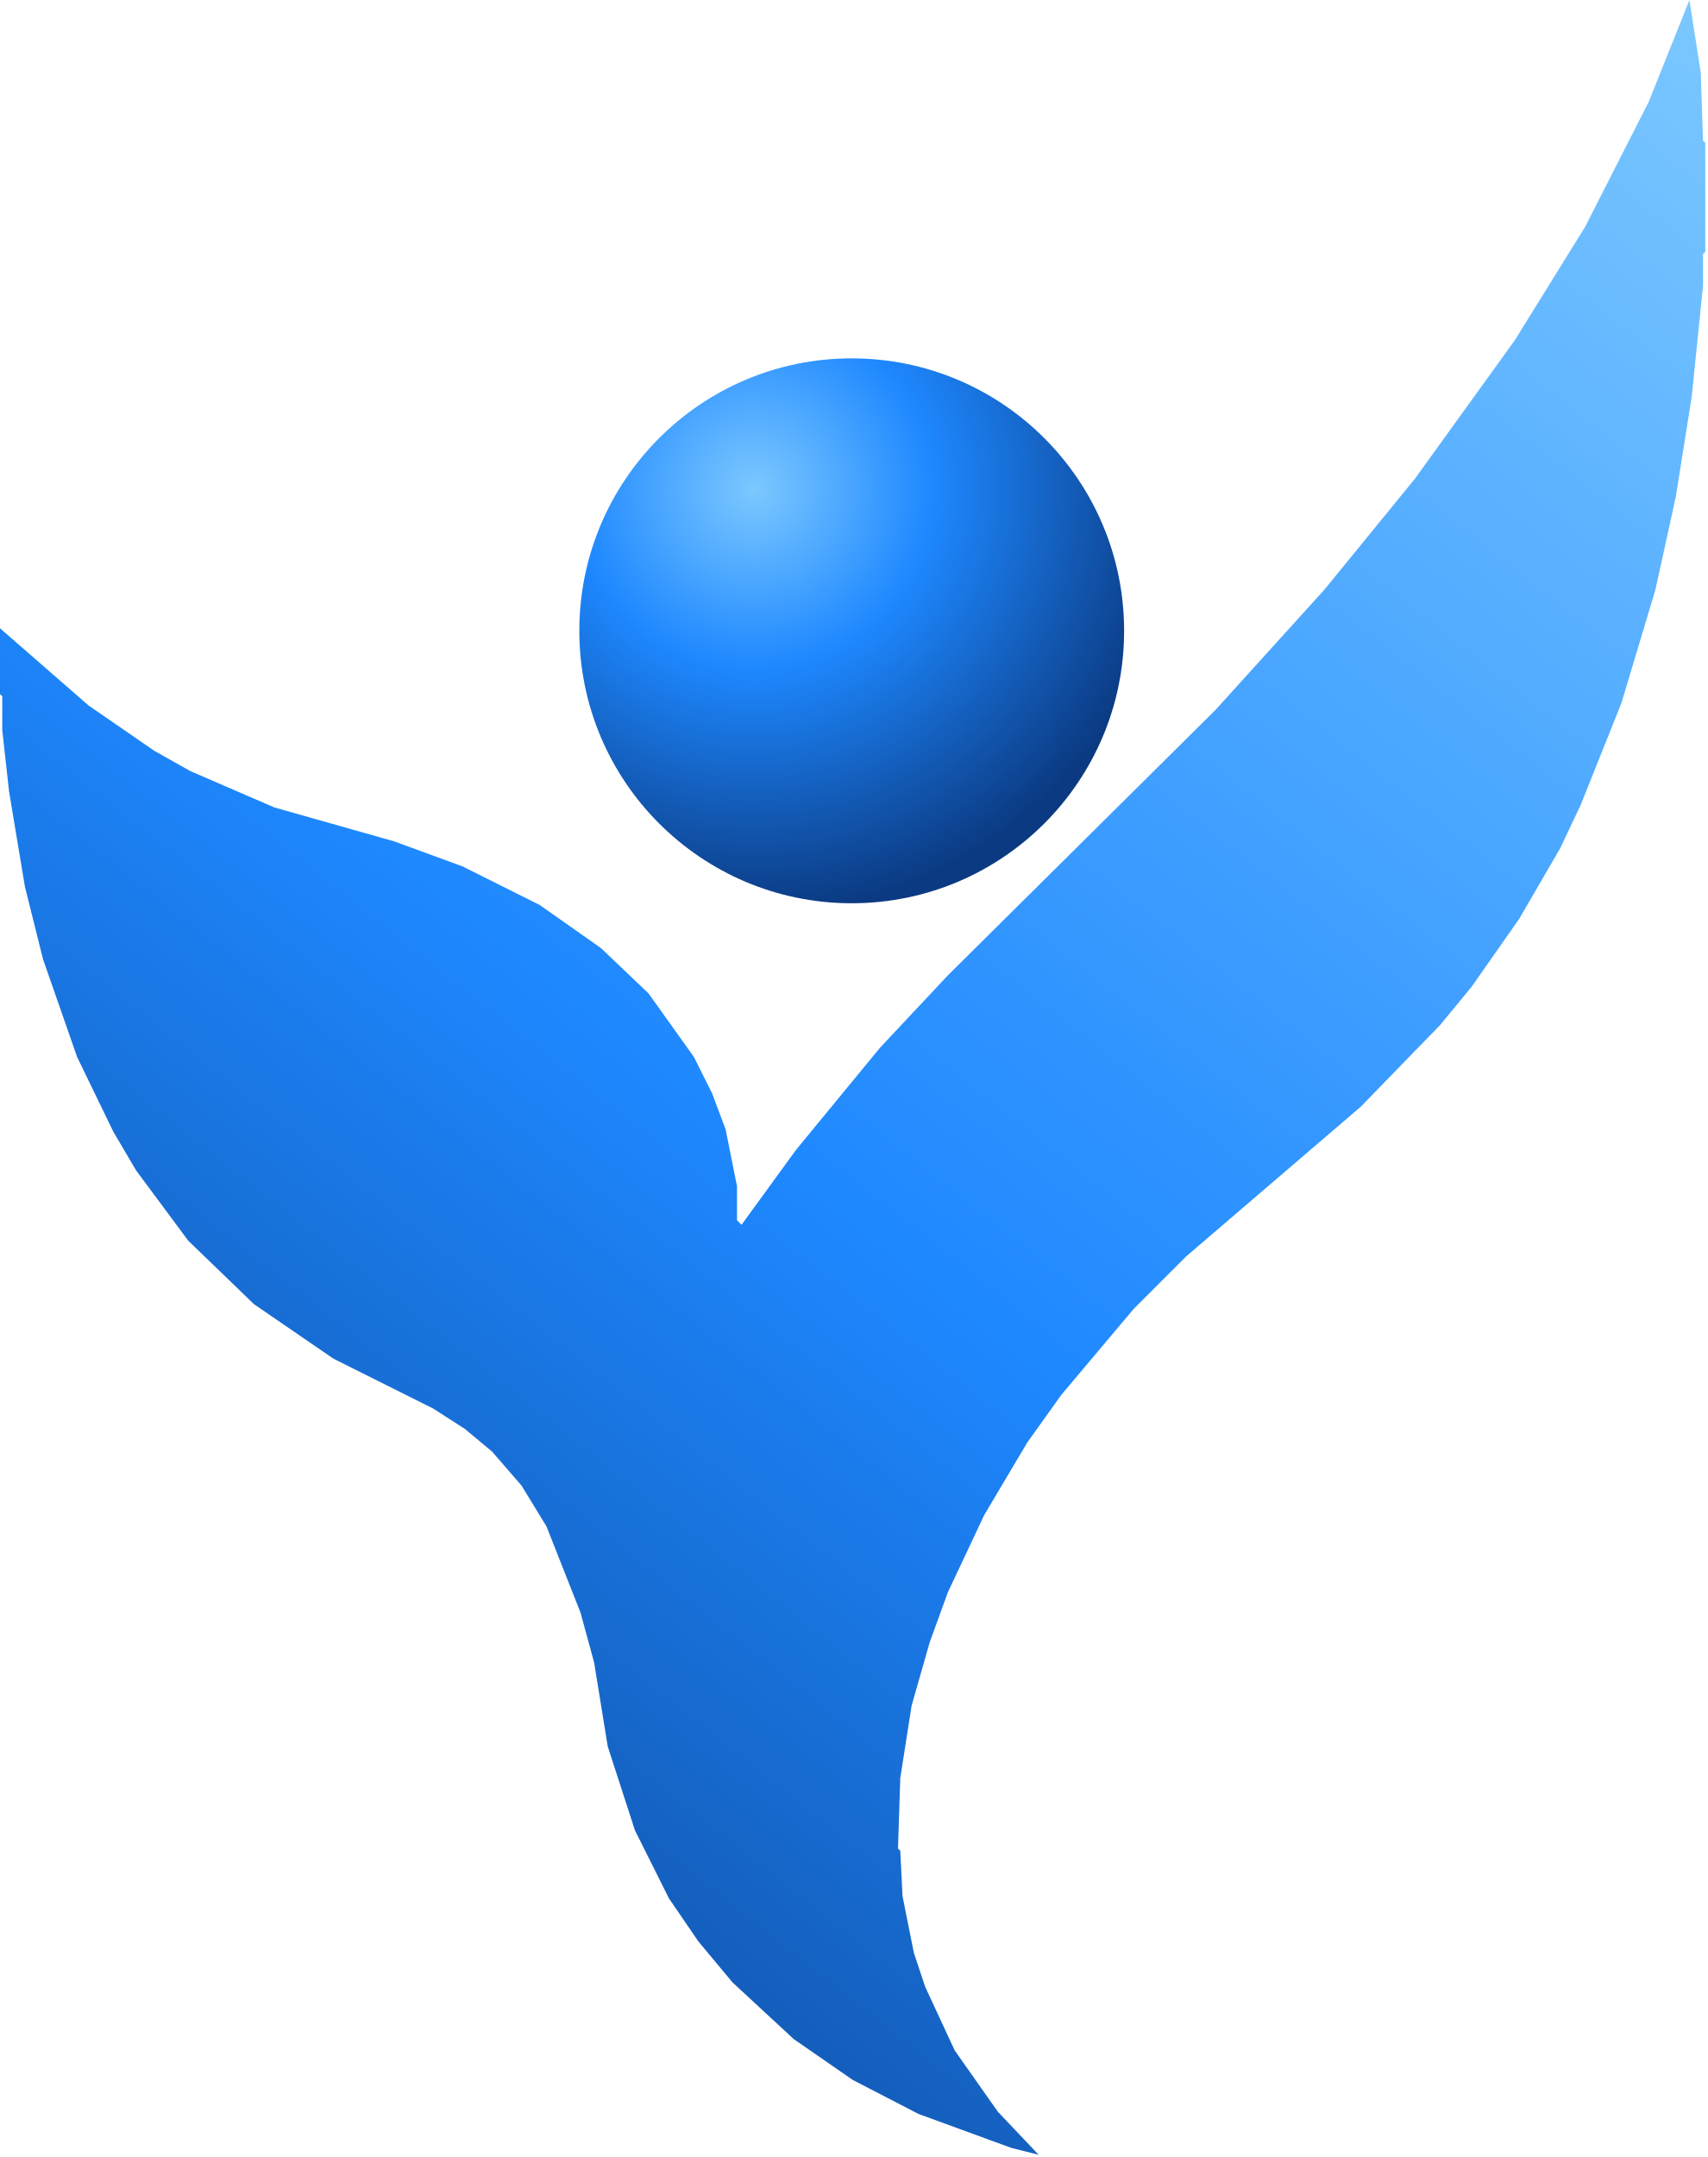
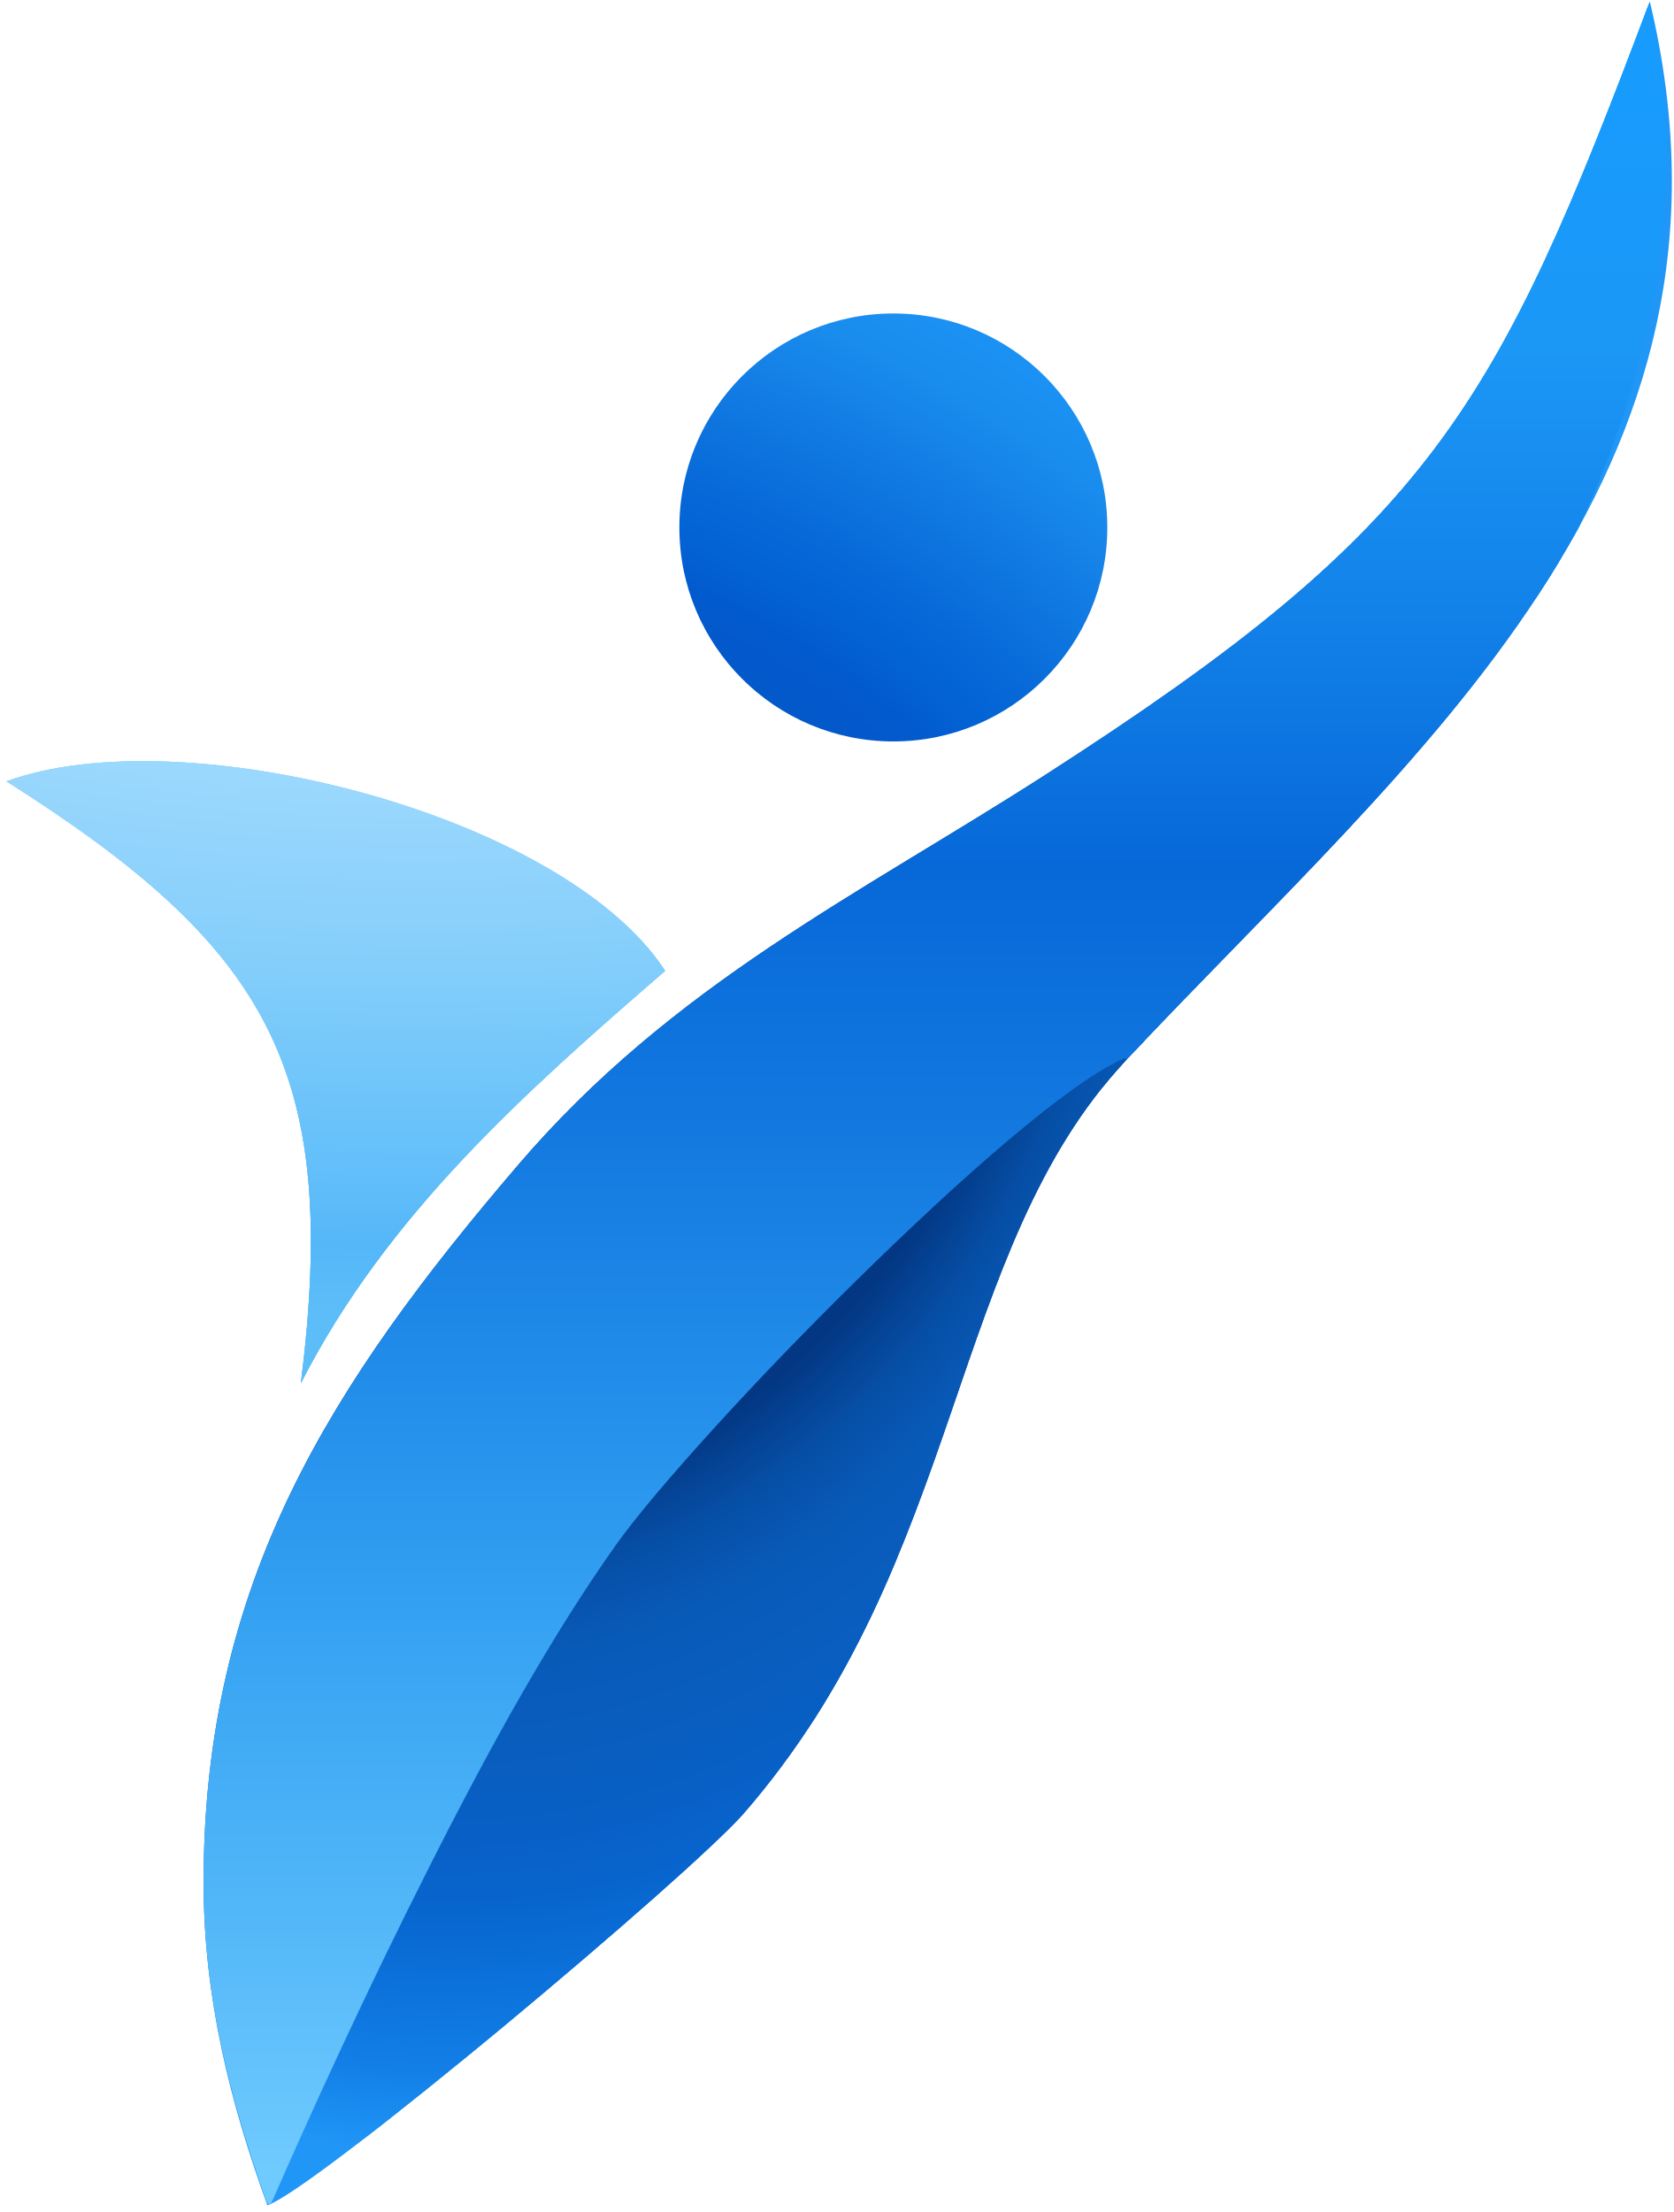
- <svg xmlns="http://www.w3.org/2000/svg" viewBox="0 0 753 951" role="img" aria-label="Biểu tượng Học Lực">
+ <svg xmlns="http://www.w3.org/2000/svg" viewBox="16 19 317 419">
  <defs>
-     <linearGradient id="flow" x1="0" y1="951" x2="753" y2="0" gradientUnits="userSpaceOnUse">
-       <stop offset="0" stop-color="#0B3A82" />
-       <stop offset=".46" stop-color="#1E88FF" />
-       <stop offset="1" stop-color="#7CC8FF" />
+     <radialGradient id="g0" gradientUnits="userSpaceOnUse" cx="0" cy="0" r="229.37" gradientTransform="translate(78.58 258.25) scale(1 0.90)">
+       <stop offset="0.642" stop-color="#0358ca" />
+       <stop offset="0.686" stop-color="#025bce" />
+       <stop offset="0.731" stop-color="#0363d5" />
+       <stop offset="0.776" stop-color="#0769d8" />
+       <stop offset="0.821" stop-color="#0c72dd" />
+       <stop offset="0.866" stop-color="#117be3" />
+       <stop offset="0.91" stop-color="#1684e9" />
+       <stop offset="0.955" stop-color="#198dee" />
+       <stop offset="1" stop-color="#1a91f3" />
+     </radialGradient>
+     <radialGradient id="g1" gradientUnits="userSpaceOnUse" cx="0" cy="0" r="404.91" gradientTransform="translate(95.25 64.75) scale(1 0.50)">
+       <stop offset="0.508" stop-color="#9bd8fd" />
+       <stop offset="0.57" stop-color="#93d4fc" />
+       <stop offset="0.631" stop-color="#8bd1fc" />
+       <stop offset="0.693" stop-color="#81cdfb" />
+       <stop offset="0.754" stop-color="#76c8fa" />
+       <stop offset="0.816" stop-color="#6bc3fa" />
+       <stop offset="0.877" stop-color="#62befa" />
+       <stop offset="0.939" stop-color="#54b7f8" />
+       <stop offset="1" stop-color="#5cbdf8" />
+     </radialGradient>
+     <linearGradient id="g2" gradientUnits="userSpaceOnUse" x1="0.00" y1="36.00" x2="0.00" y2="430.00">
+       <stop offset="0" stop-color="#179cfd" />
+       <stop offset="0.125" stop-color="#1b97f6" />
+       <stop offset="0.25" stop-color="#1282e9" />
+       <stop offset="0.375" stop-color="#0768d8" />
+       <stop offset="0.5" stop-color="#1379e0" />
+       <stop offset="0.625" stop-color="#228eea" />
+       <stop offset="0.75" stop-color="#38a4f3" />
+       <stop offset="0.875" stop-color="#52b7f8" />
+       <stop offset="1" stop-color="#6fcafe" />
    </linearGradient>
-     <radialGradient id="head" cx="32%" cy="24%" r="78%">
-       <stop offset="0" stop-color="#7CC8FF" />
-       <stop offset=".42" stop-color="#1E88FF" />
-       <stop offset="1" stop-color="#0B3A82" />
+     <radialGradient id="g3" gradientUnits="userSpaceOnUse" cx="0" cy="0" r="213.27" gradientTransform="translate(100.92 149.50) scale(1 1.30)">
+       <stop offset="0.553" stop-color="#033783" />
+       <stop offset="0.609" stop-color="#064ea5" />
+       <stop offset="0.665" stop-color="#085ab8" />
+       <stop offset="0.721" stop-color="#095dbd" />
+       <stop offset="0.777" stop-color="#085fc4" />
+       <stop offset="0.833" stop-color="#0865ce" />
+       <stop offset="0.888" stop-color="#0c72db" />
+       <stop offset="0.944" stop-color="#127fe7" />
+       <stop offset="1" stop-color="#2096f7" />
    </radialGradient>
+     <clipPath id="outline">
+       <path d="M225.754,118.912A40.532,40.532 0 0 1 185.221,159.444A40.532,40.532 0 0 1 144.689,118.912A40.532,40.532 0 0 1 185.221,78.379A40.532,40.532 0 0 1 225.754,118.912Z" />
+       <path d="M17.220,167.000C66.923,198.487 80.405,221.623 73.000,280.989C89.316,249.107 115.290,226.007 142.000,202.897C122.546,173.063 50.415,154.821 17.220,167.000Z" />
+       <path d="M328.518,19.272C299.417,96.693 287.323,118.643 214.002,165.783C178.848,188.385 143.570,205.310 114.192,239.619C78.509,281.292 54.562,318.822 54.562,375.510C54.563,397.462 59.607,417.339 66.642,436.728C75.988,433.579 146.934,373.922 156.855,362.534C198.693,314.507 195.594,255.769 229.255,219.888C283.951,161.585 350.052,109.432 328.518,19.272Z" />
+     </clipPath>
  </defs>
-   <path fill="url(#flow)" d="M 745 0 L 727 45 L 699 100 L 668 150 L 624 211 L 584 260 L 536 313 L 418 430 L 388 462 L 351 507 L 327 540 L 325 538 L 325 523 L 320 498 L 314 482 L 306 466 L 286 438 L 265 418 L 238 399 L 204 382 L 174 371 L 121 356 L 84 340 L 68 331 L 39 311 L 0 277 L 0 306 L 1 307 L 1 322 L 4 349 L 11 391 L 19 423 L 34 466 L 50 499 L 60 516 L 83 547 L 112 575 L 147 599 L 191 621 L 205 630 L 217 640 L 230 655 L 241 673 L 256 711 L 262 733 L 268 770 L 280 807 L 295 837 L 308 856 L 323 874 L 350 899 L 376 917 L 405 932 L 446 947 L 458 950 L 440 931 L 421 904 L 408 876 L 403 861 L 398 836 L 397 816 L 396 815 L 397 784 L 402 752 L 410 724 L 418 702 L 434 668 L 453 636 L 468 615 L 500 577 L 523 554 L 600 488 L 635 452 L 649 435 L 670 405 L 688 374 L 697 355 L 715 310 L 730 260 L 739 219 L 746 175 L 751 126 L 751 112 L 752 111 L 752 63 L 751 62 L 750 32 Z" />
-   <circle cx="375.59" cy="278.12" r="120.12" fill="url(#head)" />
+   <g clip-path="url(#outline)">
+     <path fill="url(#g1)" d="M17.220,167.000C66.923,198.487 80.405,221.623 73.000,280.989C89.316,249.107 115.290,226.007 142.000,202.897C122.546,173.063 50.415,154.821 17.220,167.000Z" />
+     <path fill="url(#g3)" d="M328.518,19.272C299.417,96.693 287.323,118.643 214.002,165.783C178.848,188.385 143.570,205.310 114.192,239.619C78.509,281.292 54.562,318.822 54.562,375.510C54.563,397.462 59.607,417.339 66.642,436.728C75.988,433.579 146.934,373.922 156.855,362.534C198.693,314.507 195.594,255.769 229.255,219.888C283.951,161.585 350.052,109.432 328.518,19.272Z" />
+     <path id="sphere-head" fill="url(#g0)" stroke="url(#g0)" stroke-width="0" stroke-linejoin="round" d="M225.754,118.912A40.532,40.532 0 0 1 185.221,159.444A40.532,40.532 0 0 1 144.689,118.912A40.532,40.532 0 0 1 185.221,78.379A40.532,40.532 0 0 1 225.754,118.912Z" />
+     <path id="pale-left-wing" fill="url(#g1)" stroke="url(#g1)" stroke-width="1" stroke-linejoin="round" d="M17.220,167.000C66.923,198.487 80.405,221.623 73.000,280.989C89.316,249.107 115.290,226.007 142.000,202.897C122.546,173.063 50.415,154.821 17.220,167.000Z" />
+     <path id="raised-ribbon-outer-body" fill="url(#g2)" stroke="url(#g2)" stroke-width="1" stroke-linejoin="round" d="M328.000,20.000C299.008,97.127 286.965,119.004 213.902,166.000C178.883,188.525 143.691,205.366 114.443,239.557C78.878,281.133 55.000,318.452 55.000,374.951C55.000,397.103 60.052,416.364 67.000,435.986C82.237,401.123 108.973,344.182 132.115,311.885C149.239,287.986 204.703,231.735 229.226,219.000C245.055,210.780 289.814,159.038 300.403,143.597C323.331,110.161 338.069,62.164 328.000,20.000Z" />
+     <path id="deep-inner-body" fill="url(#g3)" stroke="url(#g3)" stroke-width="1" stroke-linejoin="round" d="M133.000,312.049C109.200,345.653 86.435,395.364 70.048,433.000C85.075,426.174 144.272,376.747 157.150,361.850C199.214,313.193 193.132,267.514 228.999,220.001C208.596,228.932 147.411,291.703 133.000,312.049Z" />
+   </g>
</svg>
